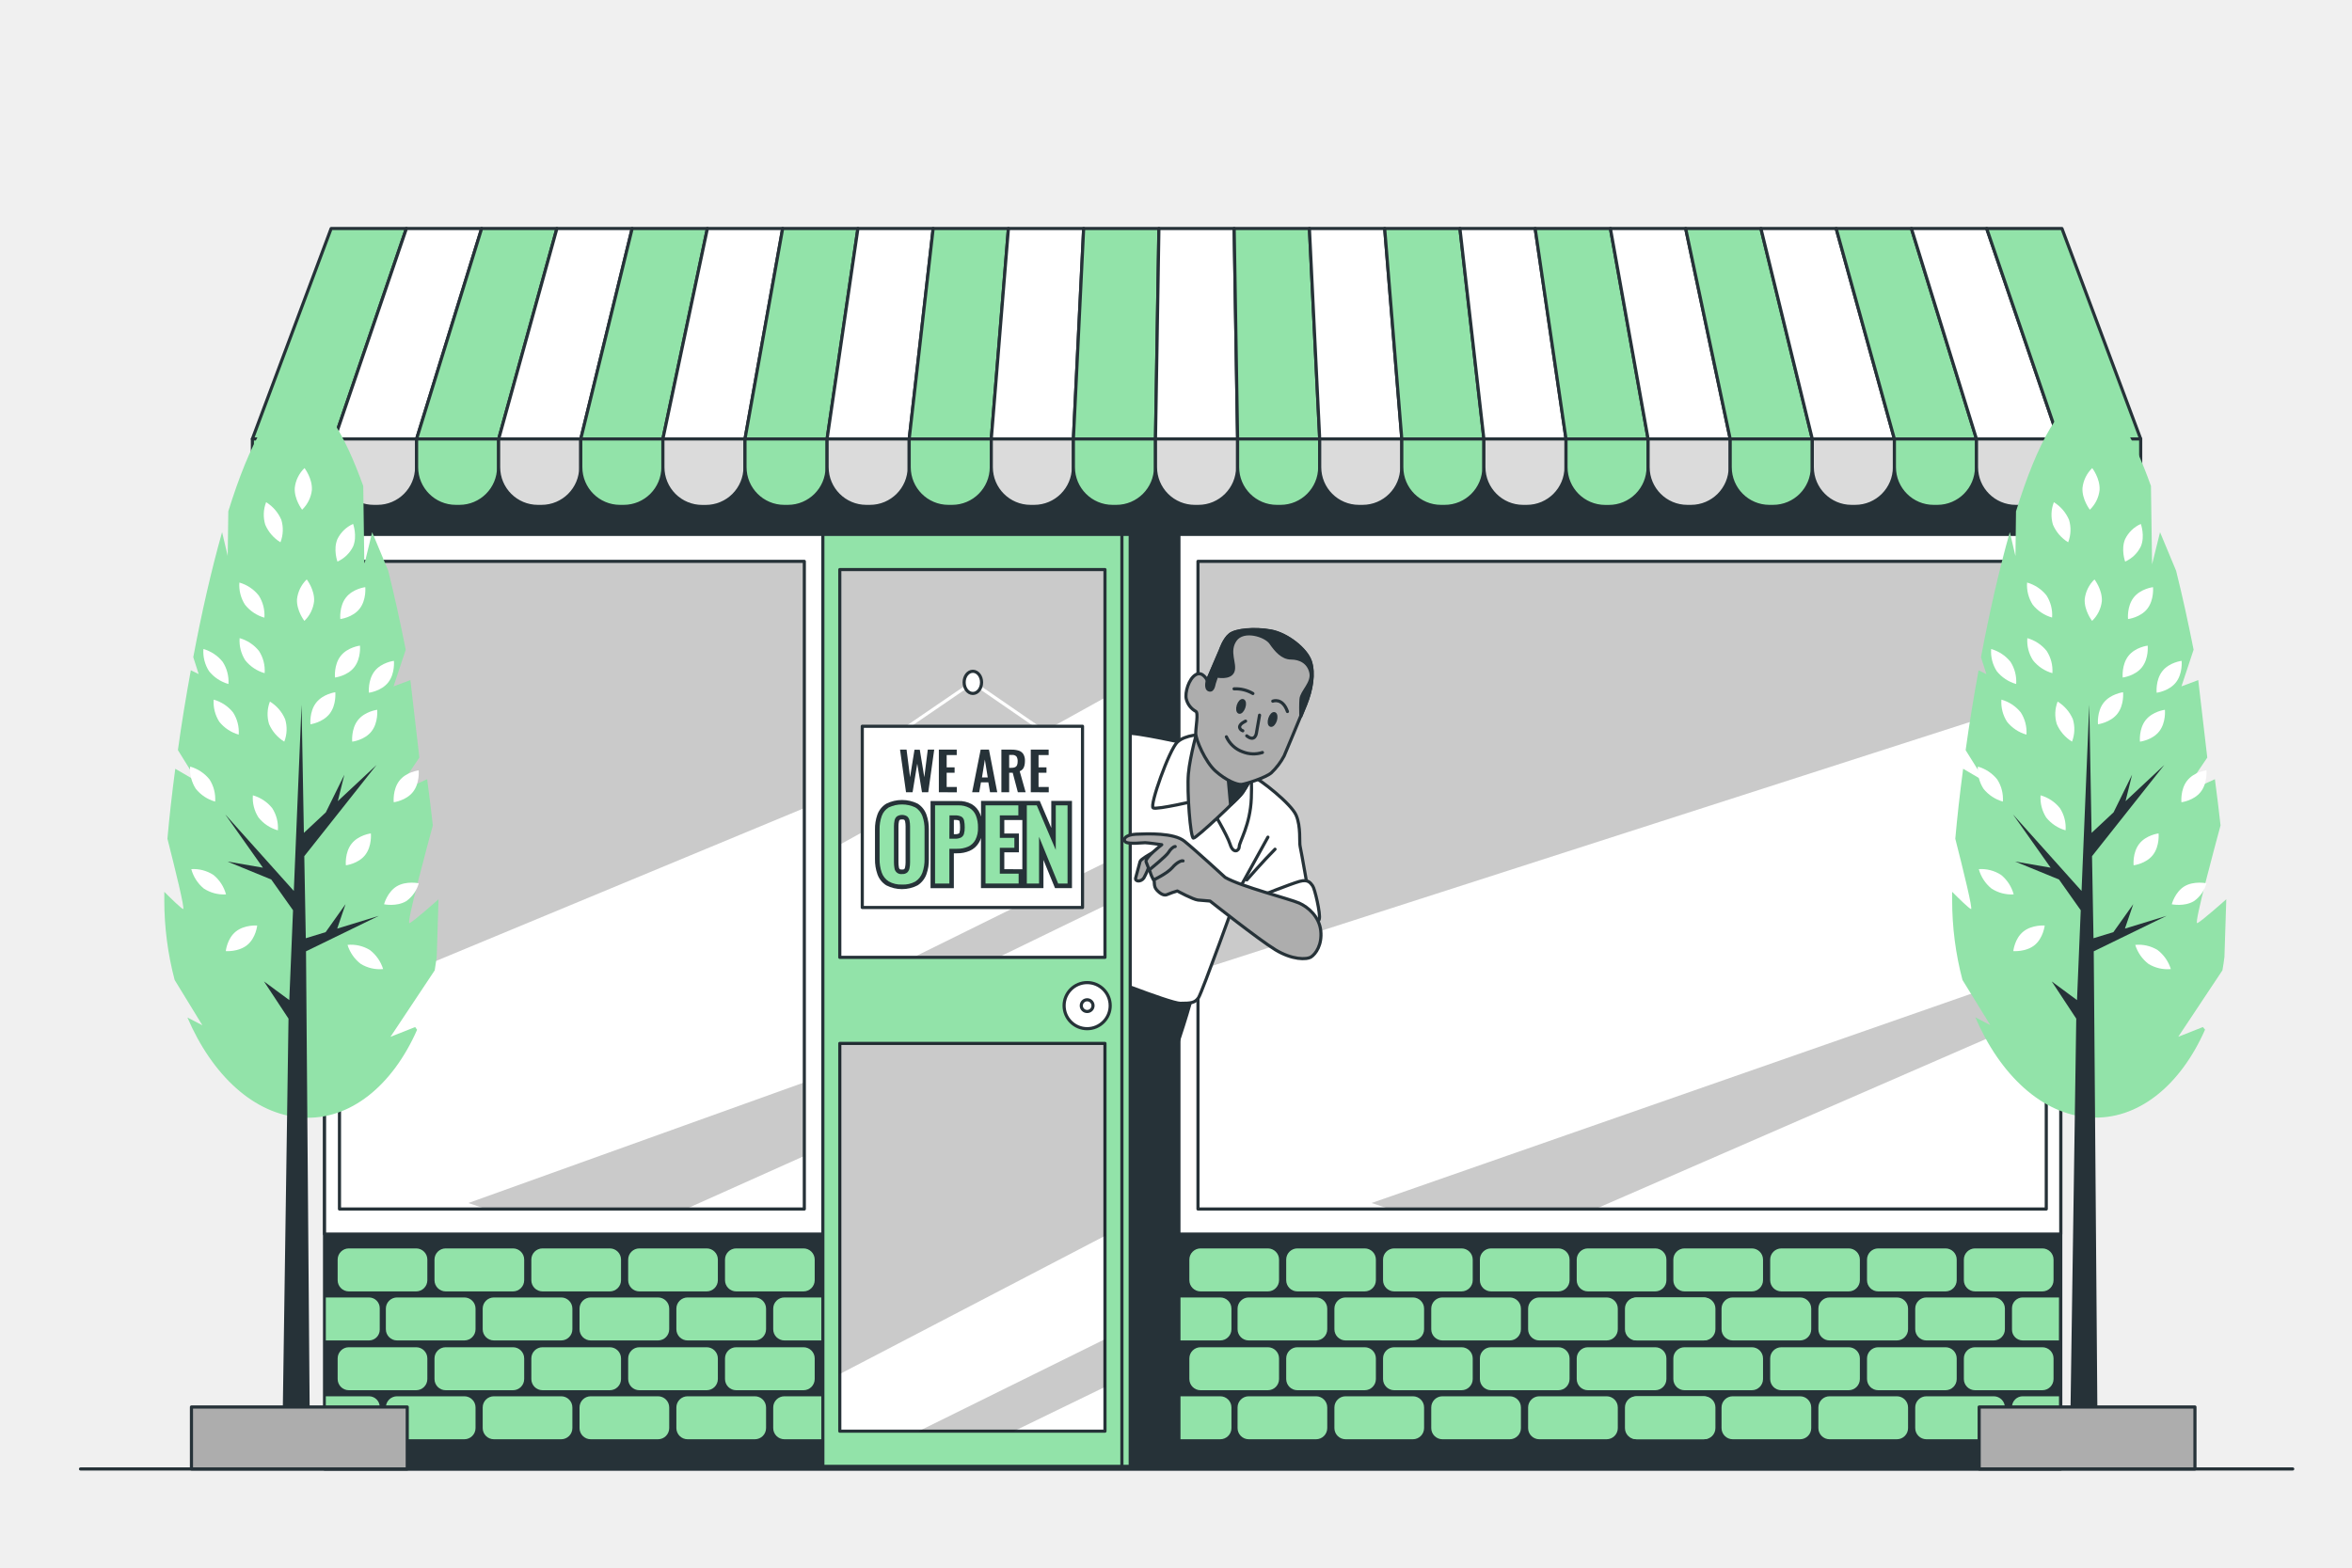
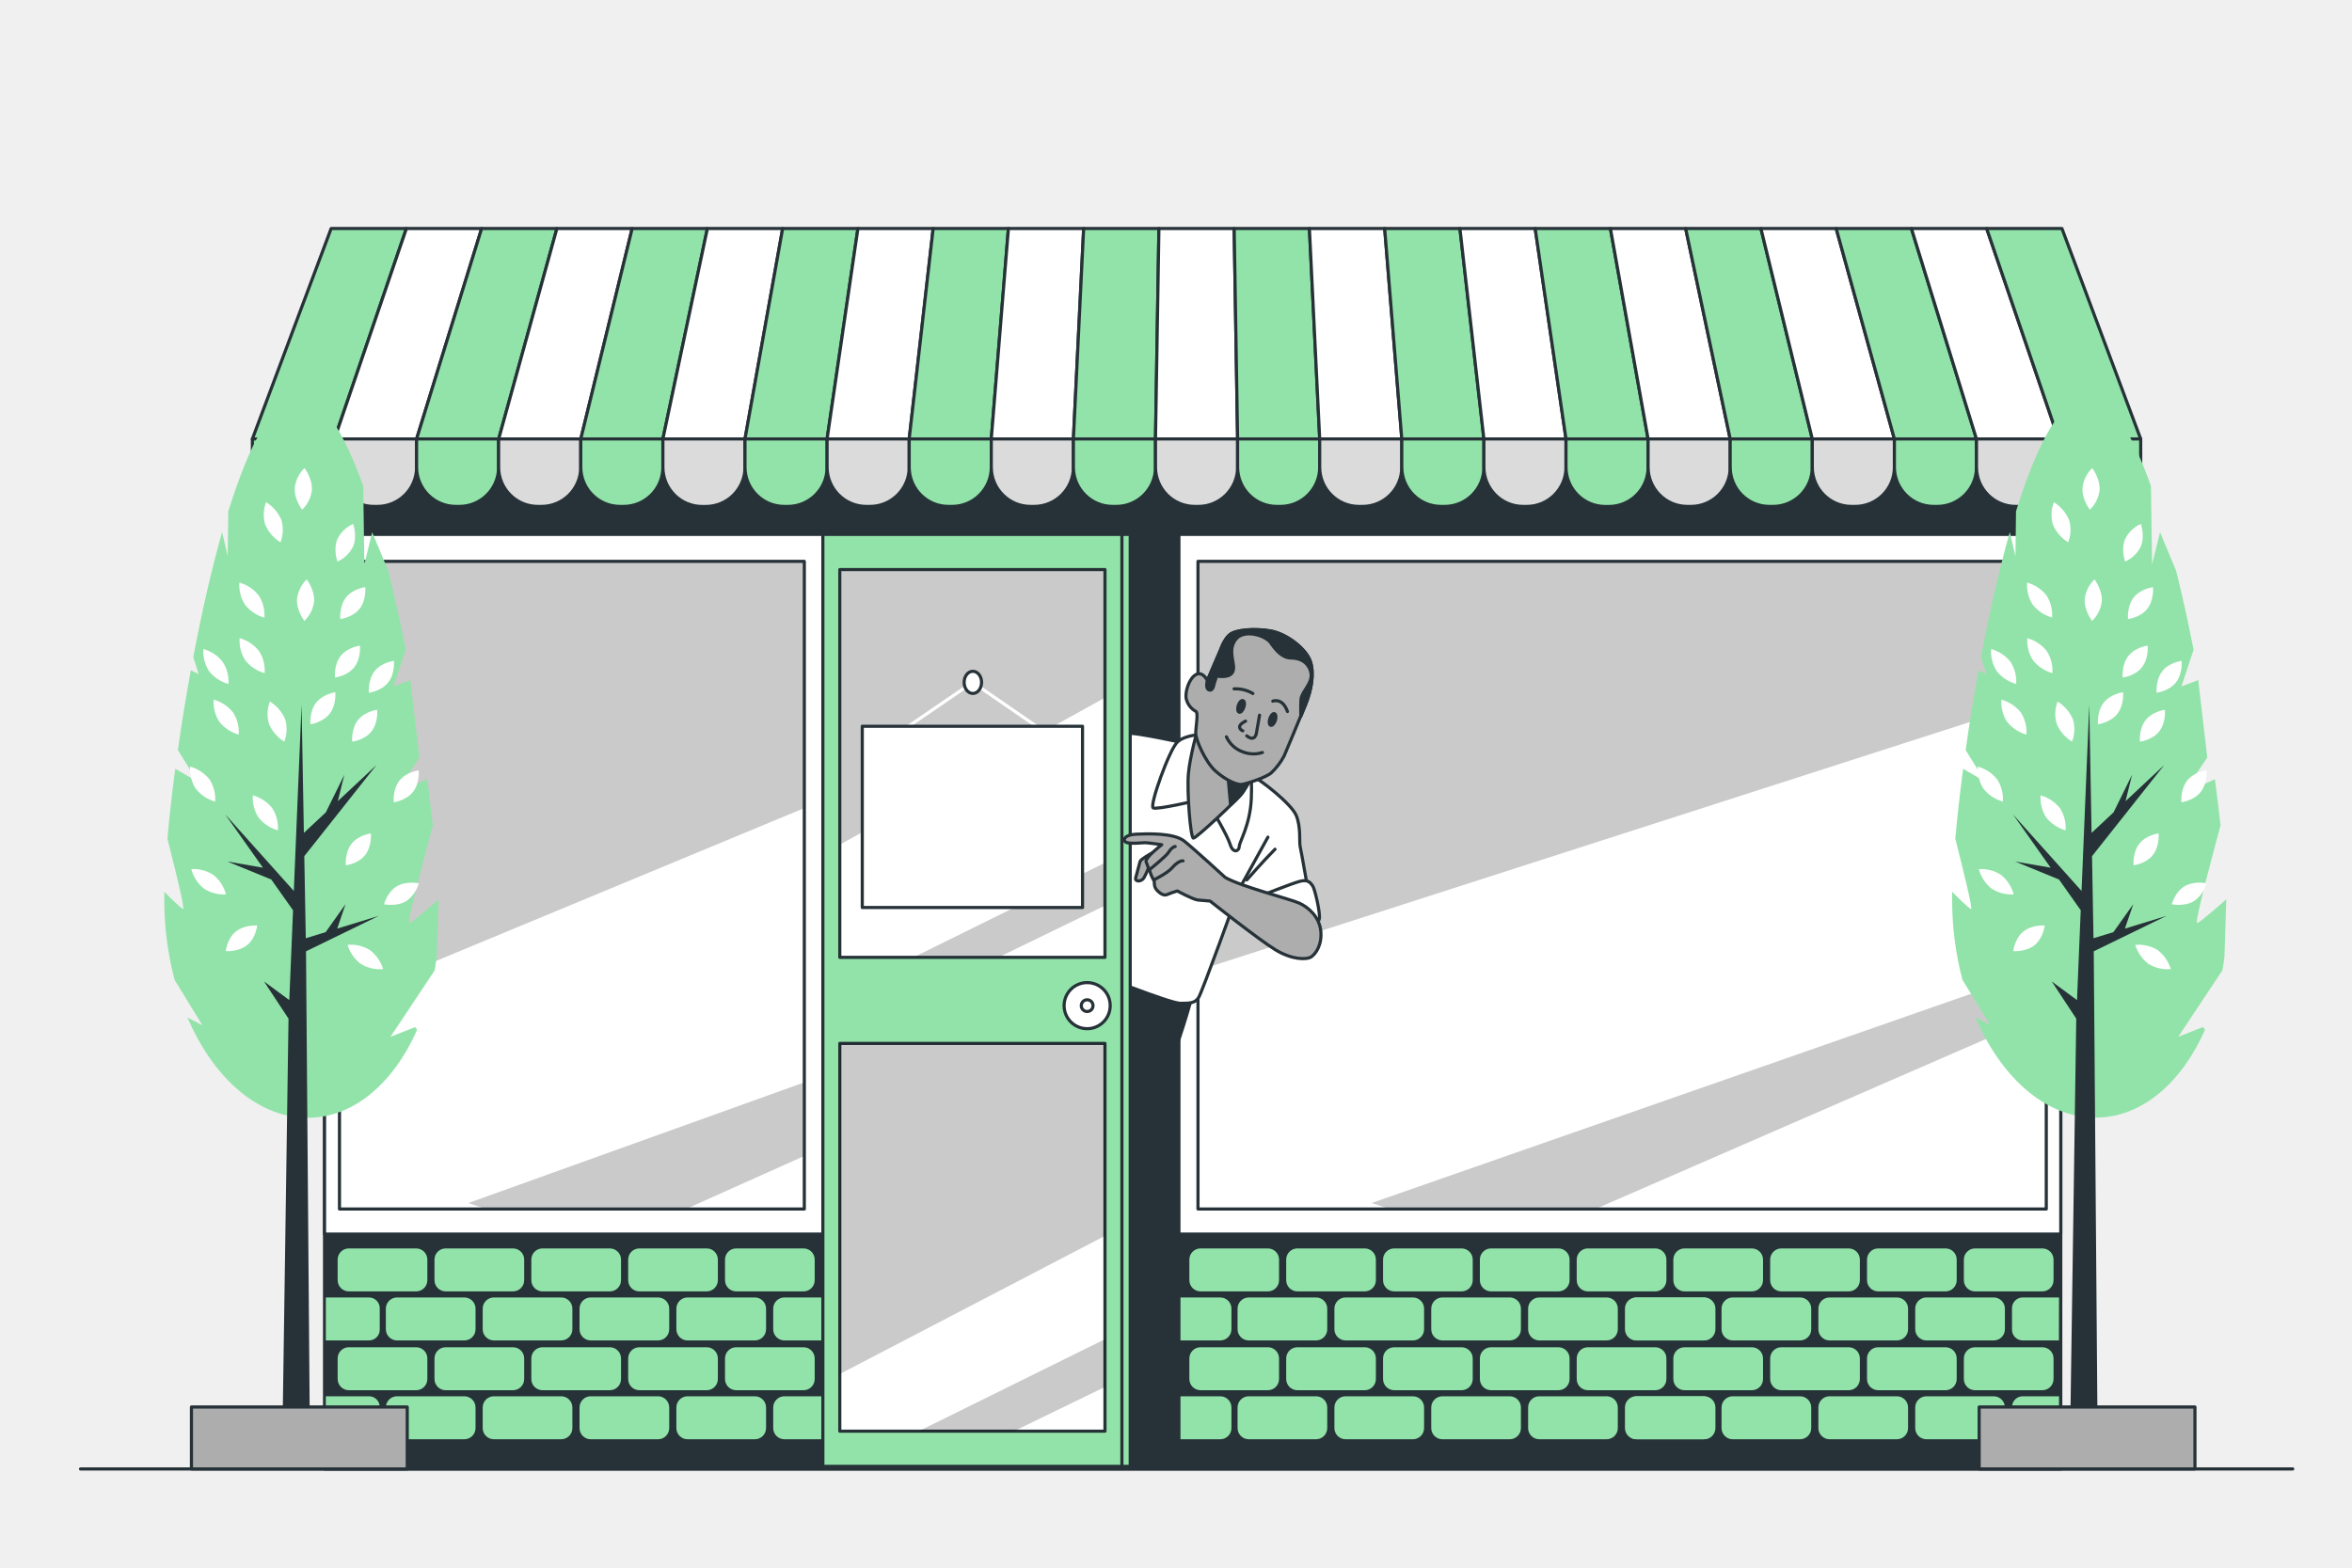
<svg xmlns="http://www.w3.org/2000/svg" viewBox="0 0 750 500">
  <g id="freepik--Floor--inject-271">
    <line x1="25.67" y1="468.51" x2="731.1" y2="468.51" style="fill:none;stroke:#263238;stroke-linecap:round;stroke-linejoin:round" />
  </g>
  <g id="freepik--Store--inject-271">
    <rect x="103.49" y="84.84" width="553.64" height="383.67" style="fill:#263238;stroke:#263238;stroke-linecap:round;stroke-linejoin:round" />
    <rect x="379.26" y="398.17" width="28.6" height="13.71" rx="3.57" style="fill:#92E3A9" />
    <rect x="410.14" y="398.17" width="28.6" height="13.71" rx="3.57" style="fill:#92E3A9" />
    <rect x="441.02" y="398.17" width="28.6" height="13.71" rx="3.57" style="fill:#92E3A9" />
    <rect x="471.9" y="398.17" width="28.6" height="13.71" rx="3.57" style="fill:#92E3A9" />
    <rect x="502.78" y="398.17" width="28.6" height="13.71" rx="3.57" style="fill:#92E3A9" />
    <rect x="533.59" y="398.17" width="28.6" height="13.71" rx="3.57" style="fill:#92E3A9" />
    <rect x="564.47" y="398.17" width="28.6" height="13.71" rx="3.57" style="fill:#92E3A9" />
    <rect x="595.35" y="398.17" width="28.6" height="13.71" rx="3.57" style="fill:#92E3A9" />
    <rect x="626.23" y="398.17" width="28.6" height="13.71" rx="3.57" style="fill:#92E3A9" />
    <rect x="394.63" y="413.81" width="28.6" height="13.71" rx="3.57" style="fill:#92E3A9" />
    <rect x="425.51" y="413.81" width="28.6" height="13.71" rx="3.57" style="fill:#92E3A9" />
    <rect x="456.39" y="413.81" width="28.6" height="13.71" rx="3.57" style="fill:#92E3A9" />
    <rect x="487.28" y="413.81" width="28.6" height="13.71" rx="3.57" style="fill:#92E3A9" />
    <rect x="518.16" y="413.81" width="28.6" height="13.71" rx="3.57" style="fill:#92E3A9" />
    <rect x="364.08" y="413.81" width="28.6" height="13.71" rx="3.57" style="fill:#92E3A9" />
    <rect x="548.96" y="413.81" width="28.6" height="13.71" rx="3.57" style="fill:#92E3A9" />
    <rect x="579.84" y="413.81" width="28.6" height="13.71" rx="3.57" style="fill:#92E3A9" />
    <rect x="610.72" y="413.81" width="28.6" height="13.71" rx="3.57" style="fill:#92E3A9" />
    <path d="M656.57,413.81H645a3.42,3.42,0,0,0-3.42,3.42v6.87a3.42,3.42,0,0,0,3.42,3.42h11.55Z" style="fill:#92E3A9" />
    <rect x="518.41" y="413.81" width="28.6" height="13.71" rx="3.57" style="fill:#92E3A9" />
    <rect x="379.26" y="429.69" width="28.6" height="13.71" rx="3.57" style="fill:#92E3A9" />
    <rect x="410.14" y="429.69" width="28.6" height="13.71" rx="3.57" style="fill:#92E3A9" />
    <rect x="441.02" y="429.69" width="28.6" height="13.71" rx="3.57" style="fill:#92E3A9" />
    <rect x="471.9" y="429.69" width="28.6" height="13.71" rx="3.57" style="fill:#92E3A9" />
    <rect x="502.78" y="429.69" width="28.6" height="13.71" rx="3.57" style="fill:#92E3A9" />
    <rect x="533.59" y="429.69" width="28.6" height="13.71" rx="3.57" style="fill:#92E3A9" />
    <rect x="564.47" y="429.69" width="28.6" height="13.71" rx="3.57" style="fill:#92E3A9" />
    <rect x="595.35" y="429.69" width="28.6" height="13.71" rx="3.57" style="fill:#92E3A9" />
    <rect x="626.23" y="429.69" width="28.6" height="13.71" rx="3.57" style="fill:#92E3A9" />
    <rect x="394.63" y="445.33" width="28.6" height="13.71" rx="3.57" style="fill:#92E3A9" />
    <rect x="425.51" y="445.33" width="28.6" height="13.71" rx="3.57" style="fill:#92E3A9" />
    <rect x="456.39" y="445.33" width="28.6" height="13.71" rx="3.57" style="fill:#92E3A9" />
    <rect x="487.28" y="445.33" width="28.6" height="13.71" rx="3.57" style="fill:#92E3A9" />
    <rect x="518.16" y="445.33" width="28.6" height="13.71" rx="3.57" style="fill:#92E3A9" />
    <rect x="364.08" y="445.33" width="28.6" height="13.71" rx="3.57" style="fill:#92E3A9" />
    <rect x="548.96" y="445.33" width="28.6" height="13.71" rx="3.57" style="fill:#92E3A9" />
    <rect x="579.84" y="445.33" width="28.6" height="13.71" rx="3.57" style="fill:#92E3A9" />
    <rect x="610.72" y="445.33" width="28.6" height="13.71" rx="3.57" style="fill:#92E3A9" />
    <path d="M656.57,445.33H645a3.42,3.42,0,0,0-3.42,3.42v6.87A3.42,3.42,0,0,0,645,459h11.55Z" style="fill:#92E3A9" />
    <rect x="518.41" y="445.33" width="28.6" height="13.71" rx="3.57" style="fill:#92E3A9" />
    <rect x="107.67" y="398.17" width="28.6" height="13.71" rx="3.57" style="fill:#92E3A9" />
    <rect x="138.55" y="398.17" width="28.6" height="13.71" rx="3.57" style="fill:#92E3A9" />
    <rect x="169.43" y="398.17" width="28.6" height="13.71" rx="3.57" style="fill:#92E3A9" />
    <rect x="200.31" y="398.17" width="28.6" height="13.71" rx="3.57" style="fill:#92E3A9" />
    <rect x="231.19" y="398.17" width="28.6" height="13.71" rx="3.57" style="fill:#92E3A9" />
    <rect x="123.04" y="413.81" width="28.6" height="13.71" rx="3.57" style="fill:#92E3A9" />
    <rect x="153.92" y="413.81" width="28.6" height="13.71" rx="3.57" style="fill:#92E3A9" />
    <rect x="184.8" y="413.81" width="28.6" height="13.71" rx="3.57" style="fill:#92E3A9" />
    <rect x="215.68" y="413.81" width="28.6" height="13.71" rx="3.57" style="fill:#92E3A9" />
    <rect x="246.56" y="413.81" width="28.6" height="13.71" rx="3.57" style="fill:#92E3A9" />
    <path d="M117.68,413.81H103.9v13.71h13.78a3.42,3.42,0,0,0,3.41-3.42v-6.87A3.42,3.42,0,0,0,117.68,413.81Z" style="fill:#92E3A9" />
    <rect x="107.67" y="429.69" width="28.6" height="13.71" rx="3.57" style="fill:#92E3A9" />
    <rect x="138.55" y="429.69" width="28.6" height="13.71" rx="3.57" style="fill:#92E3A9" />
    <rect x="169.43" y="429.69" width="28.6" height="13.71" rx="3.57" style="fill:#92E3A9" />
    <rect x="200.31" y="429.69" width="28.6" height="13.71" rx="3.57" style="fill:#92E3A9" />
    <rect x="231.19" y="429.69" width="28.6" height="13.71" rx="3.57" style="fill:#92E3A9" />
    <rect x="123.04" y="445.33" width="28.6" height="13.71" rx="3.57" style="fill:#92E3A9" />
    <rect x="153.92" y="445.33" width="28.6" height="13.71" rx="3.57" style="fill:#92E3A9" />
    <rect x="184.8" y="445.33" width="28.6" height="13.71" rx="3.57" style="fill:#92E3A9" />
    <rect x="215.68" y="445.33" width="28.6" height="13.71" rx="3.57" style="fill:#92E3A9" />
    <rect x="246.56" y="445.33" width="28.6" height="13.71" rx="3.57" style="fill:#92E3A9" />
    <path d="M117.68,445.33H103.9V459h13.78a3.42,3.42,0,0,0,3.41-3.42v-6.87A3.42,3.42,0,0,0,117.68,445.33Z" style="fill:#92E3A9" />
    <rect x="103.49" y="170.44" width="553.64" height="223.16" style="fill:#fff;stroke:#263238;stroke-linecap:round;stroke-linejoin:round" />
    <g style="opacity:0.21">
      <polygon points="256.48 368.68 256.48 345.21 149.36 383.69 154.99 385.6 218.72 385.6 256.48 368.68" />
      <polygon points="256.48 257.73 108.25 319.27 108.25 179.04 256.48 179.04 256.48 257.73" />
    </g>
    <rect x="108.25" y="179.04" width="148.23" height="206.56" style="fill:none;stroke:#263238;stroke-linecap:round;stroke-linejoin:round" />
    <g style="opacity:0.21">
      <polygon points="652.52 323 652.52 308.58 437.36 383.69 443.16 385.6 508.73 385.6 652.52 323" />
      <polygon points="652.52 222.44 382.01 309.51 382.01 179.04 652.52 179.04 652.52 222.44" />
    </g>
    <rect x="382.01" y="179.04" width="270.5" height="206.56" style="fill:none;stroke:#263238;stroke-linecap:round;stroke-linejoin:round" />
    <rect x="263.98" y="170.44" width="111.95" height="297.24" style="fill:#263238;stroke:#263238;stroke-linecap:round;stroke-linejoin:round" />
    <path d="M347.68,309.84v73.59s21.53-33.67,25.64-44.55,7.18-22.37,7.18-22.37L347.45,304.4Z" style="fill:#263238;stroke:#263238;stroke-linecap:round;stroke-linejoin:round" />
    <path d="M379.93,237.48s-18.61-4.17-20.38-3.53-11.87,6.9-11.87,6.9v69S373,320,376.4,320s4.65-.16,5.77-1.77,12.52-33.37,12.52-33.37l3.69,5.94,19.25-3.85s-2.73-15.73-3.05-17,.32-6.26-1.28-9.95-11.23-11.23-14-12.51S379.93,237.48,379.93,237.48Z" style="fill:#fff;stroke:#263238;stroke-linecap:round;stroke-linejoin:round" />
    <line x1="395.17" y1="283.53" x2="404.31" y2="267" style="fill:none;stroke:#263238;stroke-linecap:round;stroke-linejoin:round" />
    <path d="M397.58,280.64s5.45-6.26,9-9.79" style="fill:none;stroke:#263238;stroke-linecap:round;stroke-linejoin:round" />
    <path d="M383.3,234.27s-5.3,0-7.87,2.41-9,20.38-7.7,21,14.12-2.41,14.12-2.41l4.66,3s4.81,8,5.77,11.07,2.89,2.09,2.89.64,3.53-6.9,3.85-15.4-.64-10.27-.64-10.27Z" style="fill:#fff;stroke:#263238;stroke-linecap:round;stroke-linejoin:round" />
    <path d="M382,232.19s-2.56,9-3.05,14.6.65,20.53,1.61,20.53,14.44-12.67,15.72-14.6,3-5.29,3-5.29-8-2.73-10.11-5.46S382,232.19,382,232.19Z" style="fill:#adadad;stroke:#263238;stroke-linecap:round;stroke-linejoin:round" />
    <path d="M391.56,247.38l.84,9.27a21.66,21.66,0,0,0,3.89-3.93,38.46,38.46,0,0,0,3-5.29Z" style="fill:#263238;stroke:#263238;stroke-linecap:round;stroke-linejoin:round" />
    <path d="M389.26,207.22,385,217.05s-1.48-3.16-3.71-1.86-3.52,5.75-3,7.79a6.18,6.18,0,0,0,3,3.89c.93.38,0,5,0,7s3,9.09,6.31,12.05,6.86,4.45,8.34,4.27,7.79-2.23,9.46-3.71a21.34,21.34,0,0,0,4.08-5.38c.37-.92,5-11.86,6.86-16.5s2.78-9.83,1.48-13.72-7.41-8.72-12.61-9.65-11.12-.37-13,1.12S389.26,207.22,389.26,207.22Z" style="fill:#adadad;stroke:#263238;stroke-linecap:round;stroke-linejoin:round" />
    <path d="M405.2,201.28c-5.19-.92-11.12-.37-13,1.12s-3,4.82-3,4.82L385,217.05s-.74,2.59.56,3,1.48-1.67,1.67-2.22.74-2.23.74-2.23,4.26.93,5.19-1.48-1.85-6.31.74-10,9.64-1.49,11.31.92,3.71,4.82,6.49,4.82,5.57,1.3,6.31,4.64-3,6.12-3.15,8.53c-.11,1.34-.1,3.66-.06,5.45l1.54-3.78c1.85-4.64,2.78-9.83,1.48-13.72S410.4,202.21,405.2,201.28Z" style="fill:#263238;stroke:#263238;stroke-linecap:round;stroke-linejoin:round" />
    <path d="M396.63,225.58c-.33,1-1,1.73-1.48,1.57s-.62-1.11-.29-2.14,1-1.72,1.49-1.56S397,224.56,396.63,225.58Z" style="fill:#263238;stroke:#263238;stroke-linecap:round;stroke-linejoin:round" />
    <path d="M406.69,229.76c-.34,1-1,1.72-1.49,1.56s-.61-1.11-.28-2.13,1-1.73,1.48-1.57S407,228.73,406.69,229.76Z" style="fill:#263238;stroke:#263238;stroke-linecap:round;stroke-linejoin:round" />
    <path d="M393.52,219.7a10.81,10.81,0,0,1,6,1.49" style="fill:none;stroke:#263238;stroke-linecap:round;stroke-linejoin:round" />
    <path d="M405.86,223.63s3.08-1.27,4.68,3.3" style="fill:none;stroke:#263238;stroke-linecap:round;stroke-linejoin:round" />
    <path d="M397.19,230s-2.17.92-1.89,2.08a1.52,1.52,0,0,0,1,1" style="fill:none;stroke:#263238;stroke-linecap:round;stroke-linejoin:round" />
    <path d="M397.56,234.69c2.66,2.13,3.08-.85,3.08-.85s.75-4.37,1-5.74" style="fill:none;stroke:#263238;stroke-linecap:round;stroke-linejoin:round" />
    <path d="M391.07,235a9,9,0,0,0,5.21,4.79,9.32,9.32,0,0,0,6.28.21" style="fill:none;stroke:#263238;stroke-linecap:round;stroke-linejoin:round" />
    <path d="M401.88,285.77s9.64-3.85,12.53-4.66,3.54.65,4.18,1.45,2.57,9,2.09,10.6-2.89,1.61-2.89,1.61Z" style="fill:#fff;stroke:#263238;stroke-linecap:round;stroke-linejoin:round" />
    <rect x="265.04" y="170.44" width="95.36" height="297.24" style="fill:#92E3A9;stroke:#263238;stroke-linecap:round;stroke-linejoin:round" />
    <rect x="262.39" y="170.44" width="95.36" height="297.24" style="fill:#92E3A9;stroke:#263238;stroke-linecap:round;stroke-linejoin:round" />
    <path d="M267.79,332.78h84.56V456.46H267.79Zm0-151.12V305.34h84.56V181.66Z" style="fill:#fff" />
    <polygon points="267.79 269.4 352.35 222.51 352.35 181.66 267.79 181.66 267.79 269.4" style="opacity:0.21" />
    <polygon points="318.36 305.34 352.35 288.83 352.35 275.17 291.27 305.34 318.36 305.34" style="opacity:0.21" />
    <path d="M267.79,332.78h84.56V456.46H267.79Zm0-151.12V305.34h84.56V181.66Z" style="fill:none;stroke:#263238;stroke-linecap:round;stroke-linejoin:round" />
    <polygon points="352.35 442.35 352.35 427.12 292.95 456.46 323.31 456.46 352.35 442.35" style="opacity:0.21" />
    <g style="opacity:0.21">
      <polygon points="267.79 438.23 352.35 394.16 352.35 332.78 267.79 332.78 267.79 438.23" />
    </g>
    <circle cx="346.67" cy="320.74" r="7.35" style="fill:#fff;stroke:#263238;stroke-linecap:round;stroke-linejoin:round" />
    <circle cx="346.67" cy="320.74" r="1.87" style="fill:#fff;stroke:#263238;stroke-linecap:round;stroke-linejoin:round" />
    <path d="M367,272.25s-3.28,1.81-3.45,2.5-1,3.8-1.39,5.18,1.73,1.39,2.59.09a25.18,25.18,0,0,0,1.9-4.4l2-2.51S367.93,271.56,367,272.25Z" style="fill:#adadad;stroke:#263238;stroke-linecap:round;stroke-linejoin:round" />
    <path d="M390.68,279.84s-9.63-8.83-13-11.55-11.75-2.39-15.44-2.23-4.33,1.92-3.2,2.56,5.32.15,6.13.15,5.29.64,5.29.64-5.45,4.17-5,5.45,1.28,3.21,1.28,3.21a10.3,10.3,0,0,0,1.12,2.57c.49.48-.16,1.93,1,3.21s2.4,1.93,3.37,1.44a26.65,26.65,0,0,1,3.2-1.12s5,2.73,6.58,2.89,3.85.32,3.85.32,15.57,12.35,20.86,15.56,9.95,3.21,11.39,2.25,3.53-3.85,3.05-8.34-4-7.54-6.9-8.83S395.65,282.73,390.68,279.84Z" style="fill:#adadad;stroke:#263238;stroke-linecap:round;stroke-linejoin:round" />
    <path d="M366.81,277.17s5.09-4.14,5.78-5.27,1.56-1.9,2.16-1.9" style="fill:none;stroke:#263238;stroke-linecap:round;stroke-linejoin:round" />
    <path d="M367.89,280.64s4.36-2.09,5.91-3.9,3-2.33,3.45-2.16" style="fill:none;stroke:#263238;stroke-linecap:round;stroke-linejoin:round" />
    <polygon points="106.67 140 80.48 140 105.59 72.89 129.59 72.89 106.67 140" style="fill:#92E3A9;stroke:#263238;stroke-linecap:round;stroke-linejoin:round" />
    <polygon points="132.85 140 106.66 140 129.59 72.89 153.59 72.89 132.85 140" style="fill:#fff;stroke:#263238;stroke-linecap:round;stroke-linejoin:round" />
    <polygon points="159.03 140 132.84 140 153.58 72.89 177.59 72.89 159.03 140" style="fill:#92E3A9;stroke:#263238;stroke-linecap:round;stroke-linejoin:round" />
    <polygon points="185.21 140 159.02 140 177.58 72.89 201.58 72.89 185.21 140" style="fill:#fff;stroke:#263238;stroke-linecap:round;stroke-linejoin:round" />
    <polygon points="211.39 140 185.2 140 201.58 72.89 225.58 72.89 211.39 140" style="fill:#92E3A9;stroke:#263238;stroke-linecap:round;stroke-linejoin:round" />
    <polygon points="237.57 140 211.38 140 225.57 72.89 249.58 72.89 237.57 140" style="fill:#fff;stroke:#263238;stroke-linecap:round;stroke-linejoin:round" />
    <polygon points="263.75 140 237.56 140 249.57 72.89 273.57 72.89 263.75 140" style="fill:#92E3A9;stroke:#263238;stroke-linecap:round;stroke-linejoin:round" />
    <polygon points="289.93 140 263.74 140 273.57 72.89 297.57 72.89 289.93 140" style="fill:#fff;stroke:#263238;stroke-linecap:round;stroke-linejoin:round" />
    <polygon points="316.11 140 289.92 140 297.56 72.89 321.56 72.89 316.11 140" style="fill:#92E3A9;stroke:#263238;stroke-linecap:round;stroke-linejoin:round" />
    <polygon points="342.29 140 316.1 140 321.56 72.89 345.56 72.89 342.29 140" style="fill:#fff;stroke:#263238;stroke-linecap:round;stroke-linejoin:round" />
    <polygon points="368.47 140 342.28 140 345.55 72.89 369.56 72.89 368.47 140" style="fill:#92E3A9;stroke:#263238;stroke-linecap:round;stroke-linejoin:round" />
    <polygon points="394.65 140 368.46 140 369.55 72.89 393.55 72.89 394.65 140" style="fill:#fff;stroke:#263238;stroke-linecap:round;stroke-linejoin:round" />
    <polygon points="420.83 140 394.64 140 393.55 72.89 417.55 72.89 420.83 140" style="fill:#92E3A9;stroke:#263238;stroke-linecap:round;stroke-linejoin:round" />
    <polygon points="447 140 420.82 140 417.54 72.89 441.55 72.89 447 140" style="fill:#fff;stroke:#263238;stroke-linecap:round;stroke-linejoin:round" />
    <polygon points="473.19 140 447 140 441.54 72.89 465.54 72.89 473.19 140" style="fill:#92E3A9;stroke:#263238;stroke-linecap:round;stroke-linejoin:round" />
    <polygon points="499.37 140 473.18 140 465.54 72.89 489.54 72.89 499.37 140" style="fill:#fff;stroke:#263238;stroke-linecap:round;stroke-linejoin:round" />
    <polygon points="525.54 140 499.36 140 489.53 72.89 513.53 72.89 525.54 140" style="fill:#92E3A9;stroke:#263238;stroke-linecap:round;stroke-linejoin:round" />
    <polygon points="551.72 140 525.54 140 513.53 72.89 537.53 72.89 551.72 140" style="fill:#fff;stroke:#263238;stroke-linecap:round;stroke-linejoin:round" />
    <polygon points="577.9 140 551.72 140 537.52 72.89 561.53 72.89 577.9 140" style="fill:#92E3A9;stroke:#263238;stroke-linecap:round;stroke-linejoin:round" />
    <polygon points="604.08 140 577.9 140 561.52 72.89 585.52 72.89 604.08 140" style="fill:#fff;stroke:#263238;stroke-linecap:round;stroke-linejoin:round" />
    <polygon points="630.26 140 604.08 140 585.52 72.89 609.52 72.89 630.26 140" style="fill:#92E3A9;stroke:#263238;stroke-linecap:round;stroke-linejoin:round" />
    <polygon points="656.44 140 630.25 140 609.51 72.89 633.52 72.89 656.44 140" style="fill:#fff;stroke:#263238;stroke-linecap:round;stroke-linejoin:round" />
    <polygon points="682.62 140 656.43 140 633.51 72.89 657.51 72.89 682.62 140" style="fill:#92E3A9;stroke:#263238;stroke-linecap:round;stroke-linejoin:round" />
    <path d="M80.48,140h26.19a0,0,0,0,1,0,0v9a12.52,12.52,0,0,1-12.52,12.52H93A12.52,12.52,0,0,1,80.48,149v-9A0,0,0,0,1,80.48,140Z" style="fill:#92E3A9;stroke:#263238;stroke-linecap:round;stroke-linejoin:round" />
    <path d="M106.66,140h26.19a0,0,0,0,1,0,0v9a12.52,12.52,0,0,1-12.52,12.52h-1.15A12.52,12.52,0,0,1,106.66,149v-9A0,0,0,0,1,106.66,140Z" style="fill:#dbdbdb;stroke:#263238;stroke-linecap:round;stroke-linejoin:round" />
    <path d="M132.84,140H159a0,0,0,0,1,0,0v9a12.52,12.52,0,0,1-12.52,12.52h-1.15A12.52,12.52,0,0,1,132.84,149v-9A0,0,0,0,1,132.84,140Z" style="fill:#92E3A9;stroke:#263238;stroke-linecap:round;stroke-linejoin:round" />
    <path d="M159,140h26.19a0,0,0,0,1,0,0v9a12.52,12.52,0,0,1-12.52,12.52h-1.15A12.52,12.52,0,0,1,159,149v-9a0,0,0,0,1,0,0Z" style="fill:#dbdbdb;stroke:#263238;stroke-linecap:round;stroke-linejoin:round" />
    <path d="M185.2,140h26.19a0,0,0,0,1,0,0v9a12.52,12.52,0,0,1-12.52,12.52h-1.15A12.52,12.52,0,0,1,185.2,149v-9A0,0,0,0,1,185.2,140Z" style="fill:#92E3A9;stroke:#263238;stroke-linecap:round;stroke-linejoin:round" />
    <path d="M211.38,140h26.19a0,0,0,0,1,0,0v9A12.52,12.52,0,0,1,225,161.54H223.9A12.52,12.52,0,0,1,211.38,149v-9A0,0,0,0,1,211.38,140Z" style="fill:#dbdbdb;stroke:#263238;stroke-linecap:round;stroke-linejoin:round" />
    <path d="M237.56,140h26.19a0,0,0,0,1,0,0v9a12.52,12.52,0,0,1-12.52,12.52h-1.15A12.52,12.52,0,0,1,237.56,149v-9A0,0,0,0,1,237.56,140Z" style="fill:#92E3A9;stroke:#263238;stroke-linecap:round;stroke-linejoin:round" />
    <path d="M263.74,140h26.19a0,0,0,0,1,0,0v9a12.52,12.52,0,0,1-12.52,12.52h-1.15A12.52,12.52,0,0,1,263.74,149v-9A0,0,0,0,1,263.74,140Z" style="fill:#dbdbdb;stroke:#263238;stroke-linecap:round;stroke-linejoin:round" />
    <path d="M289.92,140h26.19a0,0,0,0,1,0,0v9a12.52,12.52,0,0,1-12.52,12.52h-1.15A12.52,12.52,0,0,1,289.92,149v-9A0,0,0,0,1,289.92,140Z" style="fill:#92E3A9;stroke:#263238;stroke-linecap:round;stroke-linejoin:round" />
    <path d="M316.1,140h26.19a0,0,0,0,1,0,0v9a12.52,12.52,0,0,1-12.52,12.52h-1.15A12.52,12.52,0,0,1,316.1,149v-9A0,0,0,0,1,316.1,140Z" style="fill:#dbdbdb;stroke:#263238;stroke-linecap:round;stroke-linejoin:round" />
    <path d="M342.28,140h26.19a0,0,0,0,1,0,0v9a12.52,12.52,0,0,1-12.52,12.52H354.8A12.52,12.52,0,0,1,342.28,149v-9A0,0,0,0,1,342.28,140Z" style="fill:#92E3A9;stroke:#263238;stroke-linecap:round;stroke-linejoin:round" />
    <path d="M368.46,140h26.19a0,0,0,0,1,0,0v9a12.52,12.52,0,0,1-12.52,12.52H381A12.52,12.52,0,0,1,368.46,149v-9A0,0,0,0,1,368.46,140Z" style="fill:#dbdbdb;stroke:#263238;stroke-linecap:round;stroke-linejoin:round" />
    <path d="M394.64,140h26.19a0,0,0,0,1,0,0v9a12.52,12.52,0,0,1-12.52,12.52h-1.15A12.52,12.52,0,0,1,394.64,149v-9A0,0,0,0,1,394.64,140Z" style="fill:#92E3A9;stroke:#263238;stroke-linecap:round;stroke-linejoin:round" />
    <path d="M420.82,140H447a0,0,0,0,1,0,0v9a12.52,12.52,0,0,1-12.52,12.52h-1.15A12.52,12.52,0,0,1,420.82,149v-9A0,0,0,0,1,420.82,140Z" style="fill:#dbdbdb;stroke:#263238;stroke-linecap:round;stroke-linejoin:round" />
    <path d="M447,140h26.19a0,0,0,0,1,0,0v9a12.52,12.52,0,0,1-12.52,12.52h-1.15A12.52,12.52,0,0,1,447,149v-9A0,0,0,0,1,447,140Z" style="fill:#92E3A9;stroke:#263238;stroke-linecap:round;stroke-linejoin:round" />
    <path d="M473.18,140h26.19a0,0,0,0,1,0,0v9a12.52,12.52,0,0,1-12.52,12.52H485.7A12.52,12.52,0,0,1,473.18,149v-9A0,0,0,0,1,473.18,140Z" style="fill:#dbdbdb;stroke:#263238;stroke-linecap:round;stroke-linejoin:round" />
    <path d="M499.36,140h26.19a0,0,0,0,1,0,0v9A12.52,12.52,0,0,1,513,161.54h-1.15A12.52,12.52,0,0,1,499.36,149v-9A0,0,0,0,1,499.36,140Z" style="fill:#92E3A9;stroke:#263238;stroke-linecap:round;stroke-linejoin:round" />
    <path d="M525.54,140h26.19a0,0,0,0,1,0,0v9a12.52,12.52,0,0,1-12.52,12.52h-1.15A12.52,12.52,0,0,1,525.54,149v-9A0,0,0,0,1,525.54,140Z" style="fill:#dbdbdb;stroke:#263238;stroke-linecap:round;stroke-linejoin:round" />
    <path d="M551.72,140H577.9a0,0,0,0,1,0,0v9a12.52,12.52,0,0,1-12.52,12.52h-1.15A12.52,12.52,0,0,1,551.72,149v-9A0,0,0,0,1,551.72,140Z" style="fill:#92E3A9;stroke:#263238;stroke-linecap:round;stroke-linejoin:round" />
    <path d="M577.9,140h26.19a0,0,0,0,1,0,0v9a12.52,12.52,0,0,1-12.52,12.52h-1.15A12.52,12.52,0,0,1,577.9,149v-9A0,0,0,0,1,577.9,140Z" style="fill:#dbdbdb;stroke:#263238;stroke-linecap:round;stroke-linejoin:round" />
    <path d="M604.08,140h26.19a0,0,0,0,1,0,0v9a12.52,12.52,0,0,1-12.52,12.52h-1.15A12.52,12.52,0,0,1,604.08,149v-9A0,0,0,0,1,604.08,140Z" style="fill:#92E3A9;stroke:#263238;stroke-linecap:round;stroke-linejoin:round" />
    <path d="M630.26,140h26.19a0,0,0,0,1,0,0v9a12.52,12.52,0,0,1-12.52,12.52h-1.15A12.52,12.52,0,0,1,630.26,149v-9A0,0,0,0,1,630.26,140Z" style="fill:#dbdbdb;stroke:#263238;stroke-linecap:round;stroke-linejoin:round" />
    <path d="M656.43,140h26.19a0,0,0,0,1,0,0v9a12.52,12.52,0,0,1-12.52,12.52H669A12.52,12.52,0,0,1,656.43,149v-9A0,0,0,0,1,656.43,140Z" style="fill:#92E3A9;stroke:#263238;stroke-linecap:round;stroke-linejoin:round" />
    <polyline points="281.64 237.14 310.17 217.63 338.5 237.14" style="fill:none;stroke:#fff;stroke-linecap:round;stroke-linejoin:round" />
    <path d="M313,217.63c0-1.95-1.24-3.53-2.78-3.53s-2.78,1.58-2.78,3.53,1.24,3.54,2.78,3.54S313,219.59,313,217.63Z" style="fill:#fff;stroke:#263238;stroke-linecap:round;stroke-linejoin:round" />
    <rect x="274.96" y="231.63" width="70.23" height="57.81" style="fill:#fff;stroke:#263238;stroke-linecap:round;stroke-linejoin:round" />
-     <path d="M288.91,252.67,287,239.09h2.08l1.12,8.8,1.41-8.77h1.69l1.44,8.77,1.11-8.8h2.05L296,252.67h-2l-1.51-9.1-1.49,9.1Z" style="fill:#263238" />
-     <path d="M299.38,252.67V239.09h5.7v1.74h-3.21v3.91h2.53v1.73h-2.53V251h3.25v1.71Z" style="fill:#263238" />
-     <path d="M310,252.67l2.71-13.58h2.65L318,252.67h-2.3l-.54-3.14h-2.36l-.55,3.14Zm3.13-4.71h1.84l-.92-5.7Z" style="fill:#263238" />
-     <path d="M319.32,252.67V239.09h3.25a7.12,7.12,0,0,1,2.32.33,2.7,2.7,0,0,1,1.44,1.11,4,4,0,0,1,.5,2.15,6,6,0,0,1-.16,1.47,2.82,2.82,0,0,1-.51,1.12,2.38,2.38,0,0,1-1,.71l1.89,6.69h-2.48l-1.64-6.22H321.8v6.22Zm2.48-7.78h.77a2.66,2.66,0,0,0,1.15-.21,1.26,1.26,0,0,0,.61-.67,3.29,3.29,0,0,0,.18-1.18,2.63,2.63,0,0,0-.37-1.54,1.71,1.71,0,0,0-1.44-.51h-.9Z" style="fill:#263238" />
-     <path d="M328.69,252.67V239.09h5.7v1.74h-3.22v3.91h2.53v1.73h-2.53V251h3.25v1.71Z" style="fill:#263238" />
-     <path d="M292.63,256.32a11.25,11.25,0,0,0-10,0,6.77,6.77,0,0,0-2.85,3.48,13.79,13.79,0,0,0-.77,4.83v9.32a14.08,14.08,0,0,0,.77,4.86,6.84,6.84,0,0,0,2.83,3.56,10.94,10.94,0,0,0,10,0,7.06,7.06,0,0,0,2.81-3.53,13.67,13.67,0,0,0,.78-4.83v-9.35a13.61,13.61,0,0,0-.78-4.84A6.81,6.81,0,0,0,292.63,256.32Zm-3.86,7.25v11.48a7.58,7.58,0,0,1-.16,1.57,1.12,1.12,0,0,1-.28.6,1.51,1.51,0,0,1-.71.11c-.56,0-.71-.12-.71-.13a.89.89,0,0,1-.27-.55,8.74,8.74,0,0,1-.14-1.6V263.57a7.34,7.34,0,0,1,.15-1.57.9.9,0,0,1,.27-.52,1.27,1.27,0,0,1,.7-.13,1.49,1.49,0,0,1,.72.11.93.93,0,0,1,.28.54A7.34,7.34,0,0,1,288.77,263.57Z" style="fill:#263238" />
-     <path d="M335.23,255.43v8.62l-3.68-8.62H312.83v5c-.09-.29-.19-.58-.3-.85a6.33,6.33,0,0,0-2.66-3.1,8.43,8.43,0,0,0-4.38-1h-8.76v27.79h7.43V272.15h1a9.79,9.79,0,0,0,4.11-.81,6.39,6.39,0,0,0,3-2.78,7.23,7.23,0,0,0,.54-1.3v16h19.92v-9l3.69,9h5.41V255.43Zm-29.08,8.48a5.19,5.19,0,0,1-.19,1.65.51.51,0,0,1-.24.32,3,3,0,0,1-1.27.19h-.29V261.5h.29a2.9,2.9,0,0,1,1.33.19c.05,0,.15.09.21.35A8.35,8.35,0,0,1,306.15,263.91Zm14.1,13.3v-5.37h4.65v-6h-4.65v-4.3H326v15.71Z" style="fill:#263238" />
-     <path d="M287.62,282.12a7.85,7.85,0,0,1-4.22-1,5.47,5.47,0,0,1-2.24-2.83,12.5,12.5,0,0,1-.68-4.37v-9.32a12.15,12.15,0,0,1,.68-4.33,5.32,5.32,0,0,1,2.24-2.75,9.94,9.94,0,0,1,8.48,0,5.49,5.49,0,0,1,2.25,2.75,12.14,12.14,0,0,1,.69,4.33V274a12.24,12.24,0,0,1-.69,4.32,5.71,5.71,0,0,1-2.25,2.84A7.9,7.9,0,0,1,287.62,282.12Zm0-3.35a2.38,2.38,0,0,0,1.67-.49,2.53,2.53,0,0,0,.73-1.36,9.06,9.06,0,0,0,.18-1.87V263.57a9,9,0,0,0-.18-1.88,2.38,2.38,0,0,0-.73-1.3,3.08,3.08,0,0,0-3.3,0,2.28,2.28,0,0,0-.74,1.3,8.92,8.92,0,0,0-.19,1.88v11.48a9.84,9.84,0,0,0,.17,1.87,2.12,2.12,0,0,0,2.39,1.85Z" style="fill:#92E3A9" />
-     <path d="M298.17,281.79V256.86h7.32a7.12,7.12,0,0,1,3.65.83,5,5,0,0,1,2.06,2.42,10,10,0,0,1,.66,3.83,8,8,0,0,1-.83,3.92,4.92,4.92,0,0,1-2.32,2.17,8.47,8.47,0,0,1-3.52.68h-2.46v11.08Zm4.56-14.28h1.72a4.36,4.36,0,0,0,1.92-.35,2,2,0,0,0,1-1.14,7.07,7.07,0,0,0,.26-2.11,10.06,10.06,0,0,0-.2-2.2,1.94,1.94,0,0,0-.86-1.25,4.27,4.27,0,0,0-2.08-.4h-1.72Z" style="fill:#92E3A9" />
-     <path d="M314.26,281.79V256.86h10.47v3.2h-5.91v7.17h4.64v3.17h-4.64v8.25h6v3.14Z" style="fill:#92E3A9" />
-     <path d="M327.43,281.79V256.86h3.17l6.06,14.22V256.86h3.76v24.93h-3l-6.09-14.9v14.9Z" style="fill:#92E3A9" />
  </g>
  <g id="freepik--Trees--inject-271">
    <path d="M702.44,327.57l-7.85,3.11,14.09-21.2c.25-1.39.46-2.8.64-4.23l.59-18.44s-8.21,7.34-9.28,7.61,5.77-24.92,7.45-31.16c-.51-4.68-1.12-9.62-1.8-14.74L696,253.23l7.85-11.61-2.88-24.71-5.35,2,3.87-11.69c-1.7-8.6-3.56-17.11-5.58-25.19l-5.12-12.28L686.25,180l-.36-25c-5.94-16.65-12.65-27.93-19.75-28.37-8.57-.53-16.55,14.8-23.28,36.45l-.18,14.24-1.8-7.6c-3.47,12.24-6.57,26-9.19,39.88l1.74,5.42-2.51-1.23c-1.57,8.64-3,17.24-4.12,25.47l6.3,10.09L626,245.19c-1.06,8-1.9,15.58-2.5,22.31,2.51,9.86,5.67,22.67,5,22.43s-3.61-3.1-6-5.49c0,.91,0,1.8,0,2.63a99.33,99.33,0,0,0,3.29,25.48l8.87,14.4-4.77-2.48c7.88,18.36,21.29,31,36.51,31.92,15.4,1,28.93-10.27,36.74-28Z" style="fill:#92E3A9" />
    <polygon points="656.57 280.51 663.5 290.32 662.31 318.97 654.25 313.02 662.07 324.89 660.21 451.45 668.82 451.45 667.65 303.41 690.86 292.1 677.59 296.17 680.25 288.38 673.91 297.3 667.57 299.24 667.1 273.07 690.14 243.98 677.79 255.52 679.87 247.09 673.97 259.09 666.96 265.64 666.22 224.75 663.76 284.16 641.88 259.73 653.9 276.74 642.58 274.78 656.57 280.51" style="fill:#263238" />
    <path d="M690.34,226.38s.41,4-1.79,6.85-6.17,3.32-6.17,3.32-.41-4,1.79-6.84S690.34,226.38,690.34,226.38Z" style="fill:#fff" />
    <path d="M703.58,245.7s.4,4-1.8,6.84-6.17,3.33-6.17,3.33-.41-4,1.79-6.85S703.58,245.7,703.58,245.7Z" style="fill:#fff" />
    <path d="M703.6,281.71a10.27,10.27,0,0,1-4,5.7c-3.07,1.84-7.07,1-7.07,1s1-3.86,4-5.7S703.6,281.71,703.6,281.71Z" style="fill:#fff" />
    <path d="M631,277.2a12,12,0,0,0,4.05,6.2,11.66,11.66,0,0,0,7.07,1.86,12.08,12.08,0,0,0-4-6.2A11.58,11.58,0,0,0,631,277.2Z" style="fill:#fff" />
    <path d="M688.32,265.81s.41,4-1.79,6.85-6.17,3.32-6.17,3.32-.41-4,1.79-6.84S688.32,265.81,688.32,265.81Z" style="fill:#fff" />
    <path d="M684.85,205.92s.41,4-1.79,6.85-6.18,3.32-6.18,3.32-.4-4,1.79-6.85S684.85,205.92,684.85,205.92Z" style="fill:#fff" />
    <path d="M677,220.78s.41,4-1.79,6.84S669,231,669,231s-.41-4,1.79-6.85S677,220.78,677,220.78Z" style="fill:#fff" />
    <path d="M695.67,210.77s.41,4-1.79,6.84-6.17,3.33-6.17,3.33-.41-4,1.79-6.85S695.67,210.77,695.67,210.77Z" style="fill:#fff" />
    <path d="M634.93,207a11.48,11.48,0,0,0,1.8,7.07,12.11,12.11,0,0,0,6.18,4.09,11.56,11.56,0,0,0-1.8-7.07A12.15,12.15,0,0,0,634.93,207Z" style="fill:#fff" />
    <path d="M686.55,187.27s.4,4-1.79,6.85-6.18,3.32-6.18,3.32-.41-4,1.79-6.85S686.55,187.27,686.55,187.27Z" style="fill:#fff" />
    <path d="M682.66,167.1s1.41,3.88,0,7.19a10.16,10.16,0,0,1-5,4.82s-1.41-3.87,0-7.18A10.24,10.24,0,0,1,682.66,167.1Z" style="fill:#fff" />
    <path d="M654.93,160.17a12.27,12.27,0,0,1,4.84,5.63,11,11,0,0,1-.28,7.16,12.21,12.21,0,0,1-4.85-5.62A11,11,0,0,1,654.93,160.17Z" style="fill:#fff" />
    <path d="M667.88,184.8s2.55,3.29,2.35,6.94a10.3,10.3,0,0,1-3.11,6.29s-2.56-3.28-2.35-6.94A10.34,10.34,0,0,1,667.88,184.8Z" style="fill:#fff" />
    <path d="M667.16,149.29s2.56,3.29,2.35,7a10.31,10.31,0,0,1-3.1,6.28s-2.56-3.28-2.35-6.94A10.35,10.35,0,0,1,667.16,149.29Z" style="fill:#fff" />
    <path d="M638.2,223.14a11.53,11.53,0,0,0,1.81,7.07,12.11,12.11,0,0,0,6.18,4.09,11.56,11.56,0,0,0-1.8-7.07A12.16,12.16,0,0,0,638.2,223.14Z" style="fill:#fff" />
    <path d="M630.69,244.5a11.57,11.57,0,0,0,1.8,7.07,12.15,12.15,0,0,0,6.18,4.09,11.48,11.48,0,0,0-1.8-7.07A12.11,12.11,0,0,0,630.69,244.5Z" style="fill:#fff" />
    <path d="M650.69,253.66a11.56,11.56,0,0,0,1.8,7.07,12.13,12.13,0,0,0,6.18,4.1,11.48,11.48,0,0,0-1.8-7.07A12.09,12.09,0,0,0,650.69,253.66Z" style="fill:#fff" />
    <path d="M656.13,223.76a10.93,10.93,0,0,0-.27,7.16,12.21,12.21,0,0,0,4.86,5.62,11,11,0,0,0,.27-7.16A12.27,12.27,0,0,0,656.13,223.76Z" style="fill:#fff" />
    <path d="M642,303.35s4.05.33,6.81-1.93,3.2-6.23,3.2-6.23-4-.33-6.81,1.92S642,303.35,642,303.35Z" style="fill:#fff" />
    <path d="M680.88,301.36a12.16,12.16,0,0,0,4.24,6.08,11.58,11.58,0,0,0,7.11,1.64A12.16,12.16,0,0,0,688,303,11.56,11.56,0,0,0,680.88,301.36Z" style="fill:#fff" />
    <path d="M646.47,203.53a11.53,11.53,0,0,0,1.81,7.07,12.09,12.09,0,0,0,6.18,4.1,11.53,11.53,0,0,0-1.81-7.07A12.09,12.09,0,0,0,646.47,203.53Z" style="fill:#fff" />
    <path d="M646.39,185.8a11.57,11.57,0,0,0,1.8,7.07,12.15,12.15,0,0,0,6.18,4.09,11.56,11.56,0,0,0-1.8-7.07A12.11,12.11,0,0,0,646.39,185.8Z" style="fill:#fff" />
    <rect x="631.11" y="448.75" width="68.81" height="19.76" style="fill:#adadad;stroke:#263238;stroke-linecap:round;stroke-linejoin:round" />
    <path d="M132.38,327.57l-7.86,3.11,14.1-21.2c.24-1.39.45-2.8.64-4.23l.58-18.44s-8.21,7.34-9.28,7.61,5.78-24.92,7.46-31.16c-.52-4.68-1.12-9.62-1.81-14.74l-10.32,4.71,7.84-11.61-2.87-24.71-5.36,2,3.88-11.69c-1.7-8.6-3.57-17.11-5.58-25.19l-5.12-12.28L116.18,180l-.35-25c-6-16.65-12.66-27.93-19.75-28.37-8.57-.53-16.55,14.8-23.28,36.45l-.19,14.24-1.79-7.6c-3.47,12.24-6.57,26-9.19,39.88L63.36,215l-2.51-1.23c-1.57,8.64-3,17.24-4.12,25.47L63,249.33l-7.11-4.14c-1.06,8-1.91,15.58-2.5,22.31,2.51,9.86,5.66,22.67,5,22.43s-3.6-3.1-6-5.49c0,.91,0,1.8,0,2.63a99.77,99.77,0,0,0,3.3,25.48L64.53,327l-4.77-2.48c7.87,18.36,21.29,31,36.51,31.92,15.4,1,28.93-10.27,36.73-28Z" style="fill:#92E3A9" />
    <polygon points="86.5 280.51 93.44 290.32 92.25 318.97 84.18 313.02 92 324.89 90.15 451.45 98.76 451.45 97.58 303.41 120.8 292.1 107.53 296.17 110.18 288.38 103.84 297.3 97.51 299.24 97.03 273.07 120.07 243.98 107.72 255.52 109.81 247.09 103.9 259.09 96.9 265.64 96.16 224.75 93.69 284.16 71.81 259.73 83.84 276.74 72.51 274.78 86.5 280.51" style="fill:#263238" />
    <path d="M120.28,226.38s.41,4-1.79,6.85-6.18,3.32-6.18,3.32-.4-4,1.8-6.84S120.28,226.38,120.28,226.38Z" style="fill:#fff" />
    <path d="M133.51,245.7s.41,4-1.79,6.84-6.17,3.33-6.17,3.33-.41-4,1.79-6.85S133.51,245.7,133.51,245.7Z" style="fill:#fff" />
    <path d="M133.54,281.71a10.33,10.33,0,0,1-4,5.7c-3.07,1.84-7.07,1-7.07,1s1-3.86,4-5.7S133.54,281.71,133.54,281.71Z" style="fill:#fff" />
    <path d="M61,277.2a12.12,12.12,0,0,0,4,6.2,11.66,11.66,0,0,0,7.07,1.86,12,12,0,0,0-4-6.2A11.62,11.62,0,0,0,61,277.2Z" style="fill:#fff" />
    <path d="M118.26,265.81s.41,4-1.79,6.85-6.18,3.32-6.18,3.32-.41-4,1.79-6.84S118.26,265.81,118.26,265.81Z" style="fill:#fff" />
    <path d="M114.79,205.92s.4,4-1.8,6.85-6.17,3.32-6.17,3.32-.41-4,1.79-6.85S114.79,205.92,114.79,205.92Z" style="fill:#fff" />
    <path d="M106.92,220.78s.41,4-1.79,6.84S99,231,99,231s-.41-4,1.79-6.85S106.92,220.78,106.92,220.78Z" style="fill:#fff" />
    <path d="M125.61,210.77s.41,4-1.79,6.84-6.18,3.33-6.18,3.33-.41-4,1.79-6.85S125.61,210.77,125.61,210.77Z" style="fill:#fff" />
    <path d="M64.86,207a11.56,11.56,0,0,0,1.8,7.07,12.16,12.16,0,0,0,6.19,4.09A11.53,11.53,0,0,0,71,211.08,12.11,12.11,0,0,0,64.86,207Z" style="fill:#fff" />
    <path d="M116.48,187.27s.41,4-1.79,6.85-6.17,3.32-6.17,3.32-.41-4,1.79-6.85S116.48,187.27,116.48,187.27Z" style="fill:#fff" />
    <path d="M112.6,167.1s1.4,3.88,0,7.19a10.19,10.19,0,0,1-5,4.82s-1.41-3.87,0-7.18A10.2,10.2,0,0,1,112.6,167.1Z" style="fill:#fff" />
    <path d="M84.86,160.17a12.27,12.27,0,0,1,4.85,5.63,11,11,0,0,1-.28,7.16,12.21,12.21,0,0,1-4.85-5.62A11,11,0,0,1,84.86,160.17Z" style="fill:#fff" />
    <path d="M97.81,184.8s2.56,3.29,2.35,6.94a10.32,10.32,0,0,1-3.1,6.29s-2.56-3.28-2.35-6.94A10.35,10.35,0,0,1,97.81,184.8Z" style="fill:#fff" />
    <path d="M97.1,149.29s2.56,3.29,2.35,7a10.3,10.3,0,0,1-3.11,6.28s-2.55-3.28-2.35-6.94A10.34,10.34,0,0,1,97.1,149.29Z" style="fill:#fff" />
    <path d="M68.14,223.14a11.56,11.56,0,0,0,1.8,7.07,12.15,12.15,0,0,0,6.18,4.09,11.48,11.48,0,0,0-1.8-7.07A12.11,12.11,0,0,0,68.14,223.14Z" style="fill:#fff" />
    <path d="M60.63,244.5a11.5,11.5,0,0,0,1.8,7.07,12.11,12.11,0,0,0,6.18,4.09,11.56,11.56,0,0,0-1.8-7.07A12.15,12.15,0,0,0,60.63,244.5Z" style="fill:#fff" />
    <path d="M80.63,253.66a11.48,11.48,0,0,0,1.8,7.07,12.09,12.09,0,0,0,6.18,4.1,11.56,11.56,0,0,0-1.8-7.07A12.13,12.13,0,0,0,80.63,253.66Z" style="fill:#fff" />
    <path d="M86.07,223.76a11,11,0,0,0-.28,7.16,12.27,12.27,0,0,0,4.86,5.62,10.93,10.93,0,0,0,.27-7.16A12.21,12.21,0,0,0,86.07,223.76Z" style="fill:#fff" />
    <path d="M72,303.35s4,.33,6.81-1.93,3.2-6.23,3.2-6.23-4-.33-6.81,1.92S72,303.35,72,303.35Z" style="fill:#fff" />
    <path d="M110.82,301.36a12.09,12.09,0,0,0,4.24,6.08,11.57,11.57,0,0,0,7.11,1.64,12.14,12.14,0,0,0-4.24-6.09A11.52,11.52,0,0,0,110.82,301.36Z" style="fill:#fff" />
    <path d="M76.41,203.53a11.56,11.56,0,0,0,1.8,7.07,12.13,12.13,0,0,0,6.18,4.1,11.48,11.48,0,0,0-1.8-7.07A12.09,12.09,0,0,0,76.41,203.53Z" style="fill:#fff" />
    <path d="M76.33,185.8a11.5,11.5,0,0,0,1.8,7.07A12.11,12.11,0,0,0,84.31,197a11.56,11.56,0,0,0-1.8-7.07A12.15,12.15,0,0,0,76.33,185.8Z" style="fill:#fff" />
    <rect x="61.05" y="448.75" width="68.81" height="19.76" style="fill:#adadad;stroke:#263238;stroke-linecap:round;stroke-linejoin:round" />
  </g>
</svg>
